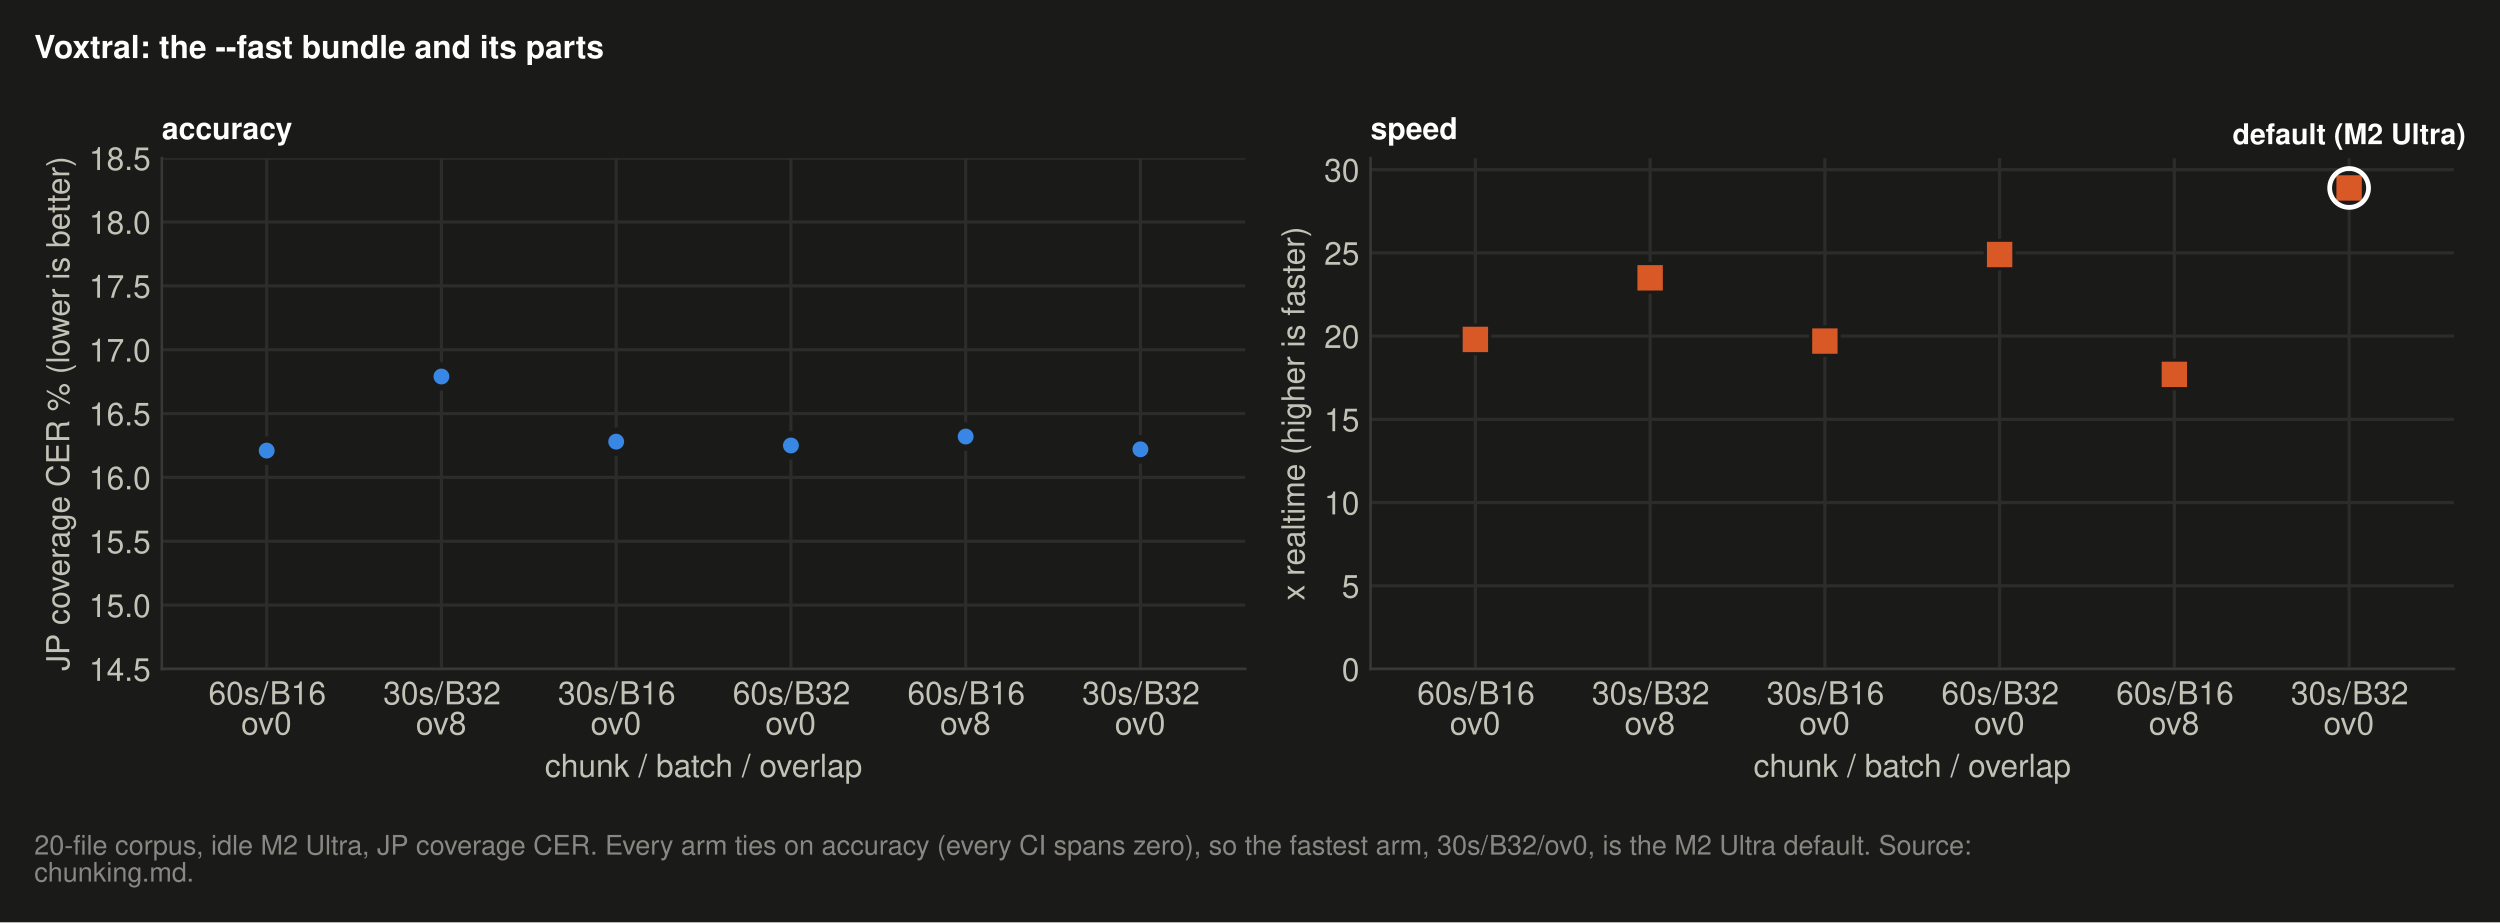
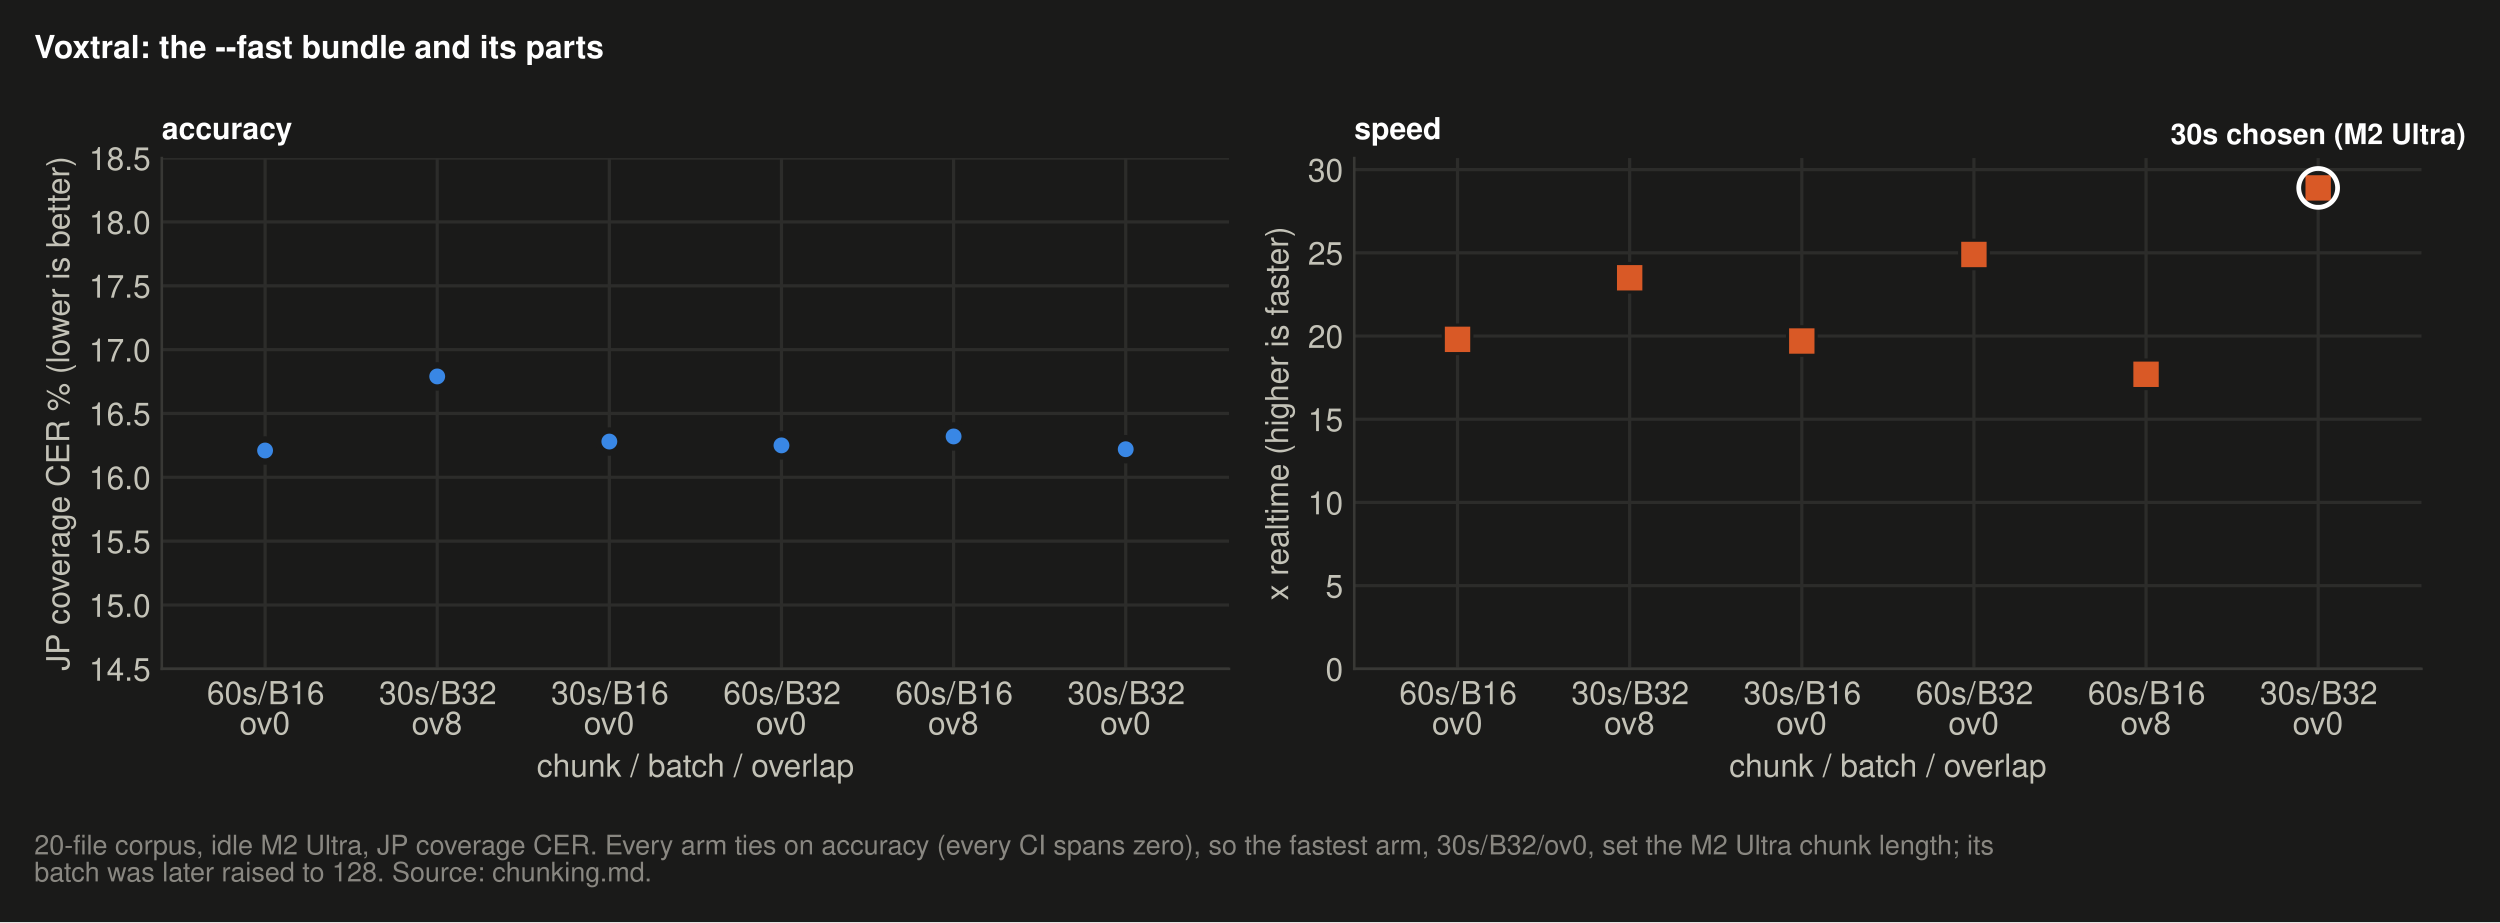
- <svg xmlns="http://www.w3.org/2000/svg" xmlns:xlink="http://www.w3.org/1999/xlink" width="787.79pt" height="290.618pt" viewBox="0 0 787.79 290.618" version="1.1">
+ <svg xmlns="http://www.w3.org/2000/svg" xmlns:xlink="http://www.w3.org/1999/xlink" width="787.959pt" height="290.618pt" viewBox="0 0 787.959 290.618" version="1.1">
  <defs>
    <style type="text/css">*{stroke-linejoin: round; stroke-linecap: butt}</style>
  </defs>
  <g id="figure_1">
    <g id="patch_1">
-       <path d="M 0 290.618  L 787.79 290.618  L 787.79 0  L 0 0  z " style="fill: #1a1a19" />
+       <path d="M 0 290.618  L 787.959 290.618  L 787.959 0  L 0 0  z " style="fill: #1a1a19" />
    </g>
    <g id="axes_1">
      <g id="patch_2">
-         <path d="M 51 210.806  L 392.4 210.806  L 392.4 49.83  L 51 49.83  z " style="fill: #1a1a19" />
+         <path d="M 51 210.806  L 387.36 210.806  L 387.36 49.83  L 51 49.83  z " style="fill: #1a1a19" />
      </g>
      <g id="matplotlib.axis_1">
        <g id="xtick_1">
          <g id="line2d_1">
-             <path d="M 84.039 210.806  L 84.039 49.83  " clip-path="url(#p42d3646cba)" style="fill: none; stroke: #2c2c2a; stroke-linecap: round" />
+             <path d="M 83.551 210.806  L 83.551 49.83  " clip-path="url(#peb85a527e9)" style="fill: none; stroke: #2c2c2a; stroke-linecap: round" />
          </g>
          <g id="line2d_2" />
          <g id="text_1">
-             <text style="font-size: 10px; font-family: 'Helvetica', 'Arial', 'DejaVu Sans'; fill: #c3c2b7" transform="translate(65.69262 221.9548)">60s/B16</text>
-             <text style="font-size: 10px; font-family: 'Helvetica', 'Arial', 'DejaVu Sans'; fill: #c3c2b7" transform="translate(75.97777 231.4519)">ov0</text>
+             <text style="font-size: 10px; font-family: 'Helvetica', 'Arial', 'DejaVu Sans'; fill: #c3c2b7" transform="translate(65.20487 221.9548)">60s/B16</text>
+             <text style="font-size: 10px; font-family: 'Helvetica', 'Arial', 'DejaVu Sans'; fill: #c3c2b7" transform="translate(75.49003 231.4519)">ov0</text>
          </g>
        </g>
        <g id="xtick_2">
          <g id="line2d_3">
-             <path d="M 139.103 210.806  L 139.103 49.83  " clip-path="url(#p42d3646cba)" style="fill: none; stroke: #2c2c2a; stroke-linecap: round" />
+             <path d="M 137.803 210.806  L 137.803 49.83  " clip-path="url(#peb85a527e9)" style="fill: none; stroke: #2c2c2a; stroke-linecap: round" />
          </g>
          <g id="line2d_4" />
          <g id="text_2">
-             <text style="font-size: 10px; font-family: 'Helvetica', 'Arial', 'DejaVu Sans'; fill: #c3c2b7" transform="translate(120.7571 221.9548)">30s/B32</text>
-             <text style="font-size: 10px; font-family: 'Helvetica', 'Arial', 'DejaVu Sans'; fill: #c3c2b7" transform="translate(131.0423 231.4519)">ov8</text>
+             <text style="font-size: 10px; font-family: 'Helvetica', 'Arial', 'DejaVu Sans'; fill: #c3c2b7" transform="translate(119.4565 221.9548)">30s/B32</text>
+             <text style="font-size: 10px; font-family: 'Helvetica', 'Arial', 'DejaVu Sans'; fill: #c3c2b7" transform="translate(129.7416 231.4519)">ov8</text>
          </g>
        </g>
        <g id="xtick_3">
          <g id="line2d_5">
-             <path d="M 194.168 210.806  L 194.168 49.83  " clip-path="url(#p42d3646cba)" style="fill: none; stroke: #2c2c2a; stroke-linecap: round" />
+             <path d="M 192.054 210.806  L 192.054 49.83  " clip-path="url(#peb85a527e9)" style="fill: none; stroke: #2c2c2a; stroke-linecap: round" />
          </g>
          <g id="line2d_6" />
          <g id="text_3">
-             <text style="font-size: 10px; font-family: 'Helvetica', 'Arial', 'DejaVu Sans'; fill: #c3c2b7" transform="translate(175.8216 221.9548)">30s/B16</text>
-             <text style="font-size: 10px; font-family: 'Helvetica', 'Arial', 'DejaVu Sans'; fill: #c3c2b7" transform="translate(186.1068 231.4519)">ov0</text>
+             <text style="font-size: 10px; font-family: 'Helvetica', 'Arial', 'DejaVu Sans'; fill: #c3c2b7" transform="translate(173.7081 221.9548)">30s/B16</text>
+             <text style="font-size: 10px; font-family: 'Helvetica', 'Arial', 'DejaVu Sans'; fill: #c3c2b7" transform="translate(183.9933 231.4519)">ov0</text>
          </g>
        </g>
        <g id="xtick_4">
          <g id="line2d_7">
-             <path d="M 249.232 210.806  L 249.232 49.83  " clip-path="url(#p42d3646cba)" style="fill: none; stroke: #2c2c2a; stroke-linecap: round" />
+             <path d="M 246.306 210.806  L 246.306 49.83  " clip-path="url(#peb85a527e9)" style="fill: none; stroke: #2c2c2a; stroke-linecap: round" />
          </g>
          <g id="line2d_8" />
          <g id="text_4">
-             <text style="font-size: 10px; font-family: 'Helvetica', 'Arial', 'DejaVu Sans'; fill: #c3c2b7" transform="translate(230.8862 221.9548)">60s/B32</text>
-             <text style="font-size: 10px; font-family: 'Helvetica', 'Arial', 'DejaVu Sans'; fill: #c3c2b7" transform="translate(241.1713 231.4519)">ov0</text>
+             <text style="font-size: 10px; font-family: 'Helvetica', 'Arial', 'DejaVu Sans'; fill: #c3c2b7" transform="translate(227.9597 221.9548)">60s/B32</text>
+             <text style="font-size: 10px; font-family: 'Helvetica', 'Arial', 'DejaVu Sans'; fill: #c3c2b7" transform="translate(238.2449 231.4519)">ov0</text>
          </g>
        </g>
        <g id="xtick_5">
          <g id="line2d_9">
-             <path d="M 304.297 210.806  L 304.297 49.83  " clip-path="url(#p42d3646cba)" style="fill: none; stroke: #2c2c2a; stroke-linecap: round" />
+             <path d="M 300.557 210.806  L 300.557 49.83  " clip-path="url(#peb85a527e9)" style="fill: none; stroke: #2c2c2a; stroke-linecap: round" />
          </g>
          <g id="line2d_10" />
          <g id="text_5">
-             <text style="font-size: 10px; font-family: 'Helvetica', 'Arial', 'DejaVu Sans'; fill: #c3c2b7" transform="translate(285.9507 221.9548)">60s/B16</text>
-             <text style="font-size: 10px; font-family: 'Helvetica', 'Arial', 'DejaVu Sans'; fill: #c3c2b7" transform="translate(296.2358 231.4519)">ov8</text>
+             <text style="font-size: 10px; font-family: 'Helvetica', 'Arial', 'DejaVu Sans'; fill: #c3c2b7" transform="translate(282.2113 221.9548)">60s/B16</text>
+             <text style="font-size: 10px; font-family: 'Helvetica', 'Arial', 'DejaVu Sans'; fill: #c3c2b7" transform="translate(292.4965 231.4519)">ov8</text>
          </g>
        </g>
        <g id="xtick_6">
          <g id="line2d_11">
-             <path d="M 359.361 210.806  L 359.361 49.83  " clip-path="url(#p42d3646cba)" style="fill: none; stroke: #2c2c2a; stroke-linecap: round" />
+             <path d="M 354.809 210.806  L 354.809 49.83  " clip-path="url(#peb85a527e9)" style="fill: none; stroke: #2c2c2a; stroke-linecap: round" />
          </g>
          <g id="line2d_12" />
          <g id="text_6">
-             <text style="font-size: 10px; font-family: 'Helvetica', 'Arial', 'DejaVu Sans'; fill: #c3c2b7" transform="translate(341.0152 221.9548)">30s/B32</text>
-             <text style="font-size: 10px; font-family: 'Helvetica', 'Arial', 'DejaVu Sans'; fill: #c3c2b7" transform="translate(351.3004 231.4519)">ov0</text>
+             <text style="font-size: 10px; font-family: 'Helvetica', 'Arial', 'DejaVu Sans'; fill: #c3c2b7" transform="translate(336.4629 221.9548)">30s/B32</text>
+             <text style="font-size: 10px; font-family: 'Helvetica', 'Arial', 'DejaVu Sans'; fill: #c3c2b7" transform="translate(346.7481 231.4519)">ov0</text>
          </g>
        </g>
        <g id="text_7">
-           <text style="font-size: 10px; font-family: 'Helvetica', 'Arial', 'DejaVu Sans'; text-anchor: middle; fill: #c3c2b7" x="221.7" y="244.8" transform="rotate(-0 221.7 244.8)">chunk / batch / overlap</text>
+           <text style="font-size: 10px; font-family: 'Helvetica', 'Arial', 'DejaVu Sans'; text-anchor: middle; fill: #c3c2b7" x="219.18" y="244.8" transform="rotate(-0 219.18 244.8)">chunk / batch / overlap</text>
        </g>
      </g>
      <g id="matplotlib.axis_2">
        <g id="ytick_1">
          <g id="line2d_13">
-             <path d="M 51 210.806  L 392.4 210.806  " clip-path="url(#p42d3646cba)" style="fill: none; stroke: #2c2c2a; stroke-linecap: round" />
+             <path d="M 51 210.806  L 387.36 210.806  " clip-path="url(#peb85a527e9)" style="fill: none; stroke: #2c2c2a; stroke-linecap: round" />
          </g>
          <g id="line2d_14" />
          <g id="text_8">
            <text style="font-size: 10px; font-family: 'Helvetica', 'Arial', 'DejaVu Sans'; text-anchor: end; fill: #c3c2b7" x="47.5" y="214.556" transform="rotate(-0 47.5 214.5559)">14.5</text>
          </g>
        </g>
        <g id="ytick_2">
          <g id="line2d_15">
-             <path d="M 51 190.684  L 392.4 190.684  " clip-path="url(#p42d3646cba)" style="fill: none; stroke: #2c2c2a; stroke-linecap: round" />
+             <path d="M 51 190.684  L 387.36 190.684  " clip-path="url(#peb85a527e9)" style="fill: none; stroke: #2c2c2a; stroke-linecap: round" />
          </g>
          <g id="line2d_16" />
          <g id="text_9">
            <text style="font-size: 10px; font-family: 'Helvetica', 'Arial', 'DejaVu Sans'; text-anchor: end; fill: #c3c2b7" x="47.5" y="194.434" transform="rotate(-0 47.5 194.4339)">15.0</text>
          </g>
        </g>
        <g id="ytick_3">
          <g id="line2d_17">
-             <path d="M 51 170.562  L 392.4 170.562  " clip-path="url(#p42d3646cba)" style="fill: none; stroke: #2c2c2a; stroke-linecap: round" />
+             <path d="M 51 170.562  L 387.36 170.562  " clip-path="url(#peb85a527e9)" style="fill: none; stroke: #2c2c2a; stroke-linecap: round" />
          </g>
          <g id="line2d_18" />
          <g id="text_10">
            <text style="font-size: 10px; font-family: 'Helvetica', 'Arial', 'DejaVu Sans'; text-anchor: end; fill: #c3c2b7" x="47.5" y="174.312" transform="rotate(-0 47.5 174.3119)">15.5</text>
          </g>
        </g>
        <g id="ytick_4">
          <g id="line2d_19">
-             <path d="M 51 150.44  L 392.4 150.44  " clip-path="url(#p42d3646cba)" style="fill: none; stroke: #2c2c2a; stroke-linecap: round" />
+             <path d="M 51 150.44  L 387.36 150.44  " clip-path="url(#peb85a527e9)" style="fill: none; stroke: #2c2c2a; stroke-linecap: round" />
          </g>
          <g id="line2d_20" />
          <g id="text_11">
            <text style="font-size: 10px; font-family: 'Helvetica', 'Arial', 'DejaVu Sans'; text-anchor: end; fill: #c3c2b7" x="47.5" y="154.19" transform="rotate(-0 47.5 154.1899)">16.0</text>
          </g>
        </g>
        <g id="ytick_5">
          <g id="line2d_21">
-             <path d="M 51 130.318  L 392.4 130.318  " clip-path="url(#p42d3646cba)" style="fill: none; stroke: #2c2c2a; stroke-linecap: round" />
+             <path d="M 51 130.318  L 387.36 130.318  " clip-path="url(#peb85a527e9)" style="fill: none; stroke: #2c2c2a; stroke-linecap: round" />
          </g>
          <g id="line2d_22" />
          <g id="text_12">
            <text style="font-size: 10px; font-family: 'Helvetica', 'Arial', 'DejaVu Sans'; text-anchor: end; fill: #c3c2b7" x="47.5" y="134.068" transform="rotate(-0 47.5 134.0679)">16.5</text>
          </g>
        </g>
        <g id="ytick_6">
          <g id="line2d_23">
-             <path d="M 51 110.196  L 392.4 110.196  " clip-path="url(#p42d3646cba)" style="fill: none; stroke: #2c2c2a; stroke-linecap: round" />
+             <path d="M 51 110.196  L 387.36 110.196  " clip-path="url(#peb85a527e9)" style="fill: none; stroke: #2c2c2a; stroke-linecap: round" />
          </g>
          <g id="line2d_24" />
          <g id="text_13">
            <text style="font-size: 10px; font-family: 'Helvetica', 'Arial', 'DejaVu Sans'; text-anchor: end; fill: #c3c2b7" x="47.5" y="113.946" transform="rotate(-0 47.5 113.9459)">17.0</text>
          </g>
        </g>
        <g id="ytick_7">
          <g id="line2d_25">
-             <path d="M 51 90.074  L 392.4 90.074  " clip-path="url(#p42d3646cba)" style="fill: none; stroke: #2c2c2a; stroke-linecap: round" />
+             <path d="M 51 90.074  L 387.36 90.074  " clip-path="url(#peb85a527e9)" style="fill: none; stroke: #2c2c2a; stroke-linecap: round" />
          </g>
          <g id="line2d_26" />
          <g id="text_14">
            <text style="font-size: 10px; font-family: 'Helvetica', 'Arial', 'DejaVu Sans'; text-anchor: end; fill: #c3c2b7" x="47.5" y="93.824" transform="rotate(-0 47.5 93.82397)">17.5</text>
          </g>
        </g>
        <g id="ytick_8">
          <g id="line2d_27">
-             <path d="M 51 69.952  L 392.4 69.952  " clip-path="url(#p42d3646cba)" style="fill: none; stroke: #2c2c2a; stroke-linecap: round" />
+             <path d="M 51 69.952  L 387.36 69.952  " clip-path="url(#peb85a527e9)" style="fill: none; stroke: #2c2c2a; stroke-linecap: round" />
          </g>
          <g id="line2d_28" />
          <g id="text_15">
            <text style="font-size: 10px; font-family: 'Helvetica', 'Arial', 'DejaVu Sans'; text-anchor: end; fill: #c3c2b7" x="47.5" y="73.702" transform="rotate(-0 47.5 73.70198)">18.0</text>
          </g>
        </g>
        <g id="ytick_9">
          <g id="line2d_29">
-             <path d="M 51 49.83  L 392.4 49.83  " clip-path="url(#p42d3646cba)" style="fill: none; stroke: #2c2c2a; stroke-linecap: round" />
+             <path d="M 51 49.83  L 387.36 49.83  " clip-path="url(#peb85a527e9)" style="fill: none; stroke: #2c2c2a; stroke-linecap: round" />
          </g>
          <g id="line2d_30" />
          <g id="text_16">
            <text style="font-size: 10px; font-family: 'Helvetica', 'Arial', 'DejaVu Sans'; text-anchor: end; fill: #c3c2b7" x="47.5" y="53.58" transform="rotate(-0 47.5 53.58)">18.5</text>
          </g>
        </g>
        <g id="text_17">
          <text style="font-size: 10px; font-family: 'Helvetica', 'Arial', 'DejaVu Sans'; text-anchor: middle; fill: #c3c2b7" x="21.827" y="130.318" transform="rotate(-90 21.82656 130.3179)">JP coverage CER % (lower is better)</text>
        </g>
      </g>
      <g id="patch_3">
        <path d="M 51 210.806  L 51 49.83  " style="fill: none; stroke: #383835; stroke-width: 0.8; stroke-linejoin: miter; stroke-linecap: square" />
      </g>
      <g id="patch_4">
-         <path d="M 51 210.806  L 392.4 210.806  " style="fill: none; stroke: #383835; stroke-width: 0.8; stroke-linejoin: miter; stroke-linecap: square" />
+         <path d="M 51 210.806  L 387.36 210.806  " style="fill: none; stroke: #383835; stroke-width: 0.8; stroke-linejoin: miter; stroke-linecap: square" />
      </g>
      <g id="line2d_31">
        <defs>
          <path id="m3d7b4c0e3e" d="M 0 3.5  C 0.928 3.5 1.819 3.131 2.475 2.475  C 3.131 1.819 3.5 0.928 3.5 0  C 3.5 -0.928 3.131 -1.819 2.475 -2.475  C 1.819 -3.131 0.928 -3.5 0 -3.5  C -0.928 -3.5 -1.819 -3.131 -2.475 -2.475  C -3.131 -1.819 -3.5 -0.928 -3.5 0  C -3.5 0.928 -3.131 1.819 -2.475 2.475  C -1.819 3.131 -0.928 3.5 0 3.5  z " style="stroke: #1a1a19; stroke-width: 2" />
        </defs>
-         <g clip-path="url(#p42d3646cba)">
-           <use xlink:href="#m3d7b4c0e3e" x="84.039" y="141.989" style="fill: #3987e5; stroke: #1a1a19; stroke-width: 2" />
-           <use xlink:href="#m3d7b4c0e3e" x="139.103" y="118.647" style="fill: #3987e5; stroke: #1a1a19; stroke-width: 2" />
-           <use xlink:href="#m3d7b4c0e3e" x="194.168" y="139.172" style="fill: #3987e5; stroke: #1a1a19; stroke-width: 2" />
-           <use xlink:href="#m3d7b4c0e3e" x="249.232" y="140.379" style="fill: #3987e5; stroke: #1a1a19; stroke-width: 2" />
-           <use xlink:href="#m3d7b4c0e3e" x="304.297" y="137.562" style="fill: #3987e5; stroke: #1a1a19; stroke-width: 2" />
-           <use xlink:href="#m3d7b4c0e3e" x="359.361" y="141.586" style="fill: #3987e5; stroke: #1a1a19; stroke-width: 2" />
+         <g clip-path="url(#peb85a527e9)">
+           <use xlink:href="#m3d7b4c0e3e" x="83.551" y="141.989" style="fill: #3987e5; stroke: #1a1a19; stroke-width: 2" />
+           <use xlink:href="#m3d7b4c0e3e" x="137.803" y="118.647" style="fill: #3987e5; stroke: #1a1a19; stroke-width: 2" />
+           <use xlink:href="#m3d7b4c0e3e" x="192.054" y="139.172" style="fill: #3987e5; stroke: #1a1a19; stroke-width: 2" />
+           <use xlink:href="#m3d7b4c0e3e" x="246.306" y="140.379" style="fill: #3987e5; stroke: #1a1a19; stroke-width: 2" />
+           <use xlink:href="#m3d7b4c0e3e" x="300.557" y="137.562" style="fill: #3987e5; stroke: #1a1a19; stroke-width: 2" />
+           <use xlink:href="#m3d7b4c0e3e" x="354.809" y="141.586" style="fill: #3987e5; stroke: #1a1a19; stroke-width: 2" />
        </g>
      </g>
      <g id="text_18">
        <text style="font-weight: 700; font-size: 9.5px; font-family: 'Helvetica', 'Arial', 'DejaVu Sans'; text-anchor: start; fill: #ffffff" x="51" y="43.83" transform="rotate(-0 51 43.83)">accuracy</text>
      </g>
    </g>
    <g id="axes_2">
      <g id="patch_5">
-         <path d="M 431.88 210.806  L 773.28 210.806  L 773.28 49.83  L 431.88 49.83  z " style="fill: #1a1a19" />
+         <path d="M 426.84 210.806  L 763.2 210.806  L 763.2 49.83  L 426.84 49.83  z " style="fill: #1a1a19" />
      </g>
      <g id="matplotlib.axis_3">
        <g id="xtick_7">
          <g id="line2d_32">
-             <path d="M 464.919 210.806  L 464.919 49.83  " clip-path="url(#p48295ba824)" style="fill: none; stroke: #2c2c2a; stroke-linecap: round" />
+             <path d="M 459.391 210.806  L 459.391 49.83  " clip-path="url(#p4d3df28ea4)" style="fill: none; stroke: #2c2c2a; stroke-linecap: round" />
          </g>
          <g id="line2d_33" />
          <g id="text_19">
-             <text style="font-size: 10px; font-family: 'Helvetica', 'Arial', 'DejaVu Sans'; fill: #c3c2b7" transform="translate(446.5726 221.9548)">60s/B16</text>
-             <text style="font-size: 10px; font-family: 'Helvetica', 'Arial', 'DejaVu Sans'; fill: #c3c2b7" transform="translate(456.8578 231.4519)">ov0</text>
+             <text style="font-size: 10px; font-family: 'Helvetica', 'Arial', 'DejaVu Sans'; fill: #c3c2b7" transform="translate(441.0449 221.9548)">60s/B16</text>
+             <text style="font-size: 10px; font-family: 'Helvetica', 'Arial', 'DejaVu Sans'; fill: #c3c2b7" transform="translate(451.33 231.4519)">ov0</text>
          </g>
        </g>
        <g id="xtick_8">
          <g id="line2d_34">
-             <path d="M 519.983 210.806  L 519.983 49.83  " clip-path="url(#p48295ba824)" style="fill: none; stroke: #2c2c2a; stroke-linecap: round" />
+             <path d="M 513.643 210.806  L 513.643 49.83  " clip-path="url(#p4d3df28ea4)" style="fill: none; stroke: #2c2c2a; stroke-linecap: round" />
          </g>
          <g id="line2d_35" />
          <g id="text_20">
-             <text style="font-size: 10px; font-family: 'Helvetica', 'Arial', 'DejaVu Sans'; fill: #c3c2b7" transform="translate(501.6371 221.9548)">30s/B32</text>
-             <text style="font-size: 10px; font-family: 'Helvetica', 'Arial', 'DejaVu Sans'; fill: #c3c2b7" transform="translate(511.9223 231.4519)">ov8</text>
+             <text style="font-size: 10px; font-family: 'Helvetica', 'Arial', 'DejaVu Sans'; fill: #c3c2b7" transform="translate(495.2965 221.9548)">30s/B32</text>
+             <text style="font-size: 10px; font-family: 'Helvetica', 'Arial', 'DejaVu Sans'; fill: #c3c2b7" transform="translate(505.5816 231.4519)">ov8</text>
          </g>
        </g>
        <g id="xtick_9">
          <g id="line2d_36">
-             <path d="M 575.048 210.806  L 575.048 49.83  " clip-path="url(#p48295ba824)" style="fill: none; stroke: #2c2c2a; stroke-linecap: round" />
+             <path d="M 567.894 210.806  L 567.894 49.83  " clip-path="url(#p4d3df28ea4)" style="fill: none; stroke: #2c2c2a; stroke-linecap: round" />
          </g>
          <g id="line2d_37" />
          <g id="text_21">
-             <text style="font-size: 10px; font-family: 'Helvetica', 'Arial', 'DejaVu Sans'; fill: #c3c2b7" transform="translate(556.7016 221.9548)">30s/B16</text>
-             <text style="font-size: 10px; font-family: 'Helvetica', 'Arial', 'DejaVu Sans'; fill: #c3c2b7" transform="translate(566.9868 231.4519)">ov0</text>
+             <text style="font-size: 10px; font-family: 'Helvetica', 'Arial', 'DejaVu Sans'; fill: #c3c2b7" transform="translate(549.5481 221.9548)">30s/B16</text>
+             <text style="font-size: 10px; font-family: 'Helvetica', 'Arial', 'DejaVu Sans'; fill: #c3c2b7" transform="translate(559.8333 231.4519)">ov0</text>
          </g>
        </g>
        <g id="xtick_10">
          <g id="line2d_38">
-             <path d="M 630.112 210.806  L 630.112 49.83  " clip-path="url(#p48295ba824)" style="fill: none; stroke: #2c2c2a; stroke-linecap: round" />
+             <path d="M 622.146 210.806  L 622.146 49.83  " clip-path="url(#p4d3df28ea4)" style="fill: none; stroke: #2c2c2a; stroke-linecap: round" />
          </g>
          <g id="line2d_39" />
          <g id="text_22">
-             <text style="font-size: 10px; font-family: 'Helvetica', 'Arial', 'DejaVu Sans'; fill: #c3c2b7" transform="translate(611.7662 221.9548)">60s/B32</text>
-             <text style="font-size: 10px; font-family: 'Helvetica', 'Arial', 'DejaVu Sans'; fill: #c3c2b7" transform="translate(622.0513 231.4519)">ov0</text>
+             <text style="font-size: 10px; font-family: 'Helvetica', 'Arial', 'DejaVu Sans'; fill: #c3c2b7" transform="translate(603.7997 221.9548)">60s/B32</text>
+             <text style="font-size: 10px; font-family: 'Helvetica', 'Arial', 'DejaVu Sans'; fill: #c3c2b7" transform="translate(614.0849 231.4519)">ov0</text>
          </g>
        </g>
        <g id="xtick_11">
          <g id="line2d_40">
-             <path d="M 685.177 210.806  L 685.177 49.83  " clip-path="url(#p48295ba824)" style="fill: none; stroke: #2c2c2a; stroke-linecap: round" />
+             <path d="M 676.397 210.806  L 676.397 49.83  " clip-path="url(#p4d3df28ea4)" style="fill: none; stroke: #2c2c2a; stroke-linecap: round" />
          </g>
          <g id="line2d_41" />
          <g id="text_23">
-             <text style="font-size: 10px; font-family: 'Helvetica', 'Arial', 'DejaVu Sans'; fill: #c3c2b7" transform="translate(666.8307 221.9548)">60s/B16</text>
-             <text style="font-size: 10px; font-family: 'Helvetica', 'Arial', 'DejaVu Sans'; fill: #c3c2b7" transform="translate(677.1158 231.4519)">ov8</text>
+             <text style="font-size: 10px; font-family: 'Helvetica', 'Arial', 'DejaVu Sans'; fill: #c3c2b7" transform="translate(658.0513 221.9548)">60s/B16</text>
+             <text style="font-size: 10px; font-family: 'Helvetica', 'Arial', 'DejaVu Sans'; fill: #c3c2b7" transform="translate(668.3365 231.4519)">ov8</text>
          </g>
        </g>
        <g id="xtick_12">
          <g id="line2d_42">
-             <path d="M 740.241 210.806  L 740.241 49.83  " clip-path="url(#p48295ba824)" style="fill: none; stroke: #2c2c2a; stroke-linecap: round" />
+             <path d="M 730.649 210.806  L 730.649 49.83  " clip-path="url(#p4d3df28ea4)" style="fill: none; stroke: #2c2c2a; stroke-linecap: round" />
          </g>
          <g id="line2d_43" />
          <g id="text_24">
-             <text style="font-size: 10px; font-family: 'Helvetica', 'Arial', 'DejaVu Sans'; fill: #c3c2b7" transform="translate(721.8952 221.9548)">30s/B32</text>
-             <text style="font-size: 10px; font-family: 'Helvetica', 'Arial', 'DejaVu Sans'; fill: #c3c2b7" transform="translate(732.1804 231.4519)">ov0</text>
+             <text style="font-size: 10px; font-family: 'Helvetica', 'Arial', 'DejaVu Sans'; fill: #c3c2b7" transform="translate(712.3029 221.9548)">30s/B32</text>
+             <text style="font-size: 10px; font-family: 'Helvetica', 'Arial', 'DejaVu Sans'; fill: #c3c2b7" transform="translate(722.5881 231.4519)">ov0</text>
          </g>
        </g>
        <g id="text_25">
-           <text style="font-size: 10px; font-family: 'Helvetica', 'Arial', 'DejaVu Sans'; text-anchor: middle; fill: #c3c2b7" x="602.58" y="244.8" transform="rotate(-0 602.58 244.8)">chunk / batch / overlap</text>
+           <text style="font-size: 10px; font-family: 'Helvetica', 'Arial', 'DejaVu Sans'; text-anchor: middle; fill: #c3c2b7" x="595.02" y="244.8" transform="rotate(-0 595.02 244.8)">chunk / batch / overlap</text>
        </g>
      </g>
      <g id="matplotlib.axis_4">
        <g id="ytick_10">
          <g id="line2d_44">
-             <path d="M 431.88 210.806  L 773.28 210.806  " clip-path="url(#p48295ba824)" style="fill: none; stroke: #2c2c2a; stroke-linecap: round" />
+             <path d="M 426.84 210.806  L 763.2 210.806  " clip-path="url(#p4d3df28ea4)" style="fill: none; stroke: #2c2c2a; stroke-linecap: round" />
          </g>
          <g id="line2d_45" />
          <g id="text_26">
-             <text style="font-size: 10px; font-family: 'Helvetica', 'Arial', 'DejaVu Sans'; text-anchor: end; fill: #c3c2b7" x="428.38" y="214.556" transform="rotate(-0 428.38 214.5559)">0</text>
+             <text style="font-size: 10px; font-family: 'Helvetica', 'Arial', 'DejaVu Sans'; text-anchor: end; fill: #c3c2b7" x="423.34" y="214.556" transform="rotate(-0 423.34 214.5559)">0</text>
          </g>
        </g>
        <g id="ytick_11">
          <g id="line2d_46">
-             <path d="M 431.88 184.581  L 773.28 184.581  " clip-path="url(#p48295ba824)" style="fill: none; stroke: #2c2c2a; stroke-linecap: round" />
+             <path d="M 426.84 184.581  L 763.2 184.581  " clip-path="url(#p4d3df28ea4)" style="fill: none; stroke: #2c2c2a; stroke-linecap: round" />
          </g>
          <g id="line2d_47" />
          <g id="text_27">
-             <text style="font-size: 10px; font-family: 'Helvetica', 'Arial', 'DejaVu Sans'; text-anchor: end; fill: #c3c2b7" x="428.38" y="188.331" transform="rotate(-0 428.38 188.3315)">5</text>
+             <text style="font-size: 10px; font-family: 'Helvetica', 'Arial', 'DejaVu Sans'; text-anchor: end; fill: #c3c2b7" x="423.34" y="188.331" transform="rotate(-0 423.34 188.3315)">5</text>
          </g>
        </g>
        <g id="ytick_12">
          <g id="line2d_48">
-             <path d="M 431.88 158.357  L 773.28 158.357  " clip-path="url(#p48295ba824)" style="fill: none; stroke: #2c2c2a; stroke-linecap: round" />
+             <path d="M 426.84 158.357  L 763.2 158.357  " clip-path="url(#p4d3df28ea4)" style="fill: none; stroke: #2c2c2a; stroke-linecap: round" />
          </g>
          <g id="line2d_49" />
          <g id="text_28">
-             <text style="font-size: 10px; font-family: 'Helvetica', 'Arial', 'DejaVu Sans'; text-anchor: end; fill: #c3c2b7" x="428.38" y="162.107" transform="rotate(-0 428.38 162.1071)">10</text>
+             <text style="font-size: 10px; font-family: 'Helvetica', 'Arial', 'DejaVu Sans'; text-anchor: end; fill: #c3c2b7" x="423.34" y="162.107" transform="rotate(-0 423.34 162.1071)">10</text>
          </g>
        </g>
        <g id="ytick_13">
          <g id="line2d_50">
-             <path d="M 431.88 132.133  L 773.28 132.133  " clip-path="url(#p48295ba824)" style="fill: none; stroke: #2c2c2a; stroke-linecap: round" />
+             <path d="M 426.84 132.133  L 763.2 132.133  " clip-path="url(#p4d3df28ea4)" style="fill: none; stroke: #2c2c2a; stroke-linecap: round" />
          </g>
          <g id="line2d_51" />
          <g id="text_29">
-             <text style="font-size: 10px; font-family: 'Helvetica', 'Arial', 'DejaVu Sans'; text-anchor: end; fill: #c3c2b7" x="428.38" y="135.883" transform="rotate(-0 428.38 135.8827)">15</text>
+             <text style="font-size: 10px; font-family: 'Helvetica', 'Arial', 'DejaVu Sans'; text-anchor: end; fill: #c3c2b7" x="423.34" y="135.883" transform="rotate(-0 423.34 135.8827)">15</text>
          </g>
        </g>
        <g id="ytick_14">
          <g id="line2d_52">
-             <path d="M 431.88 105.908  L 773.28 105.908  " clip-path="url(#p48295ba824)" style="fill: none; stroke: #2c2c2a; stroke-linecap: round" />
+             <path d="M 426.84 105.908  L 763.2 105.908  " clip-path="url(#p4d3df28ea4)" style="fill: none; stroke: #2c2c2a; stroke-linecap: round" />
          </g>
          <g id="line2d_53" />
          <g id="text_30">
-             <text style="font-size: 10px; font-family: 'Helvetica', 'Arial', 'DejaVu Sans'; text-anchor: end; fill: #c3c2b7" x="428.38" y="109.658" transform="rotate(-0 428.38 109.6583)">20</text>
+             <text style="font-size: 10px; font-family: 'Helvetica', 'Arial', 'DejaVu Sans'; text-anchor: end; fill: #c3c2b7" x="423.34" y="109.658" transform="rotate(-0 423.34 109.6583)">20</text>
          </g>
        </g>
        <g id="ytick_15">
          <g id="line2d_54">
-             <path d="M 431.88 79.684  L 773.28 79.684  " clip-path="url(#p48295ba824)" style="fill: none; stroke: #2c2c2a; stroke-linecap: round" />
+             <path d="M 426.84 79.684  L 763.2 79.684  " clip-path="url(#p4d3df28ea4)" style="fill: none; stroke: #2c2c2a; stroke-linecap: round" />
          </g>
          <g id="line2d_55" />
          <g id="text_31">
-             <text style="font-size: 10px; font-family: 'Helvetica', 'Arial', 'DejaVu Sans'; text-anchor: end; fill: #c3c2b7" x="428.38" y="83.434" transform="rotate(-0 428.38 83.43386)">25</text>
+             <text style="font-size: 10px; font-family: 'Helvetica', 'Arial', 'DejaVu Sans'; text-anchor: end; fill: #c3c2b7" x="423.34" y="83.434" transform="rotate(-0 423.34 83.43386)">25</text>
          </g>
        </g>
        <g id="ytick_16">
          <g id="line2d_56">
-             <path d="M 431.88 53.459  L 773.28 53.459  " clip-path="url(#p48295ba824)" style="fill: none; stroke: #2c2c2a; stroke-linecap: round" />
+             <path d="M 426.84 53.459  L 763.2 53.459  " clip-path="url(#p4d3df28ea4)" style="fill: none; stroke: #2c2c2a; stroke-linecap: round" />
          </g>
          <g id="line2d_57" />
          <g id="text_32">
-             <text style="font-size: 10px; font-family: 'Helvetica', 'Arial', 'DejaVu Sans'; text-anchor: end; fill: #c3c2b7" x="428.38" y="57.209" transform="rotate(-0 428.38 57.20946)">30</text>
+             <text style="font-size: 10px; font-family: 'Helvetica', 'Arial', 'DejaVu Sans'; text-anchor: end; fill: #c3c2b7" x="423.34" y="57.209" transform="rotate(-0 423.34 57.20946)">30</text>
          </g>
        </g>
        <g id="text_33">
-           <text style="font-size: 10px; font-family: 'Helvetica', 'Arial', 'DejaVu Sans'; text-anchor: middle; fill: #c3c2b7" x="411.046" y="130.318" transform="rotate(-90 411.0456 130.3179)">x realtime (higher is faster)</text>
+           <text style="font-size: 10px; font-family: 'Helvetica', 'Arial', 'DejaVu Sans'; text-anchor: middle; fill: #c3c2b7" x="406.006" y="130.318" transform="rotate(-90 406.0056 130.3179)">x realtime (higher is faster)</text>
        </g>
      </g>
      <g id="patch_6">
-         <path d="M 431.88 210.806  L 431.88 49.83  " style="fill: none; stroke: #383835; stroke-width: 0.8; stroke-linejoin: miter; stroke-linecap: square" />
+         <path d="M 426.84 210.806  L 426.84 49.83  " style="fill: none; stroke: #383835; stroke-width: 0.8; stroke-linejoin: miter; stroke-linecap: square" />
      </g>
      <g id="patch_7">
-         <path d="M 431.88 210.806  L 773.28 210.806  " style="fill: none; stroke: #383835; stroke-width: 0.8; stroke-linejoin: miter; stroke-linecap: square" />
+         <path d="M 426.84 210.806  L 763.2 210.806  " style="fill: none; stroke: #383835; stroke-width: 0.8; stroke-linejoin: miter; stroke-linecap: square" />
      </g>
      <g id="line2d_58">
        <defs>
          <path id="m81e0faa51b" d="M -4.5 4.5  L 4.5 4.5  L 4.5 -4.5  L -4.5 -4.5  z " style="stroke: #1a1a19; stroke-linejoin: miter" />
        </defs>
-         <g clip-path="url(#p48295ba824)">
-           <use xlink:href="#m81e0faa51b" x="464.919" y="106.957" style="fill: #d95926; stroke: #1a1a19; stroke-linejoin: miter" />
-           <use xlink:href="#m81e0faa51b" x="519.983" y="87.551" style="fill: #d95926; stroke: #1a1a19; stroke-linejoin: miter" />
-           <use xlink:href="#m81e0faa51b" x="575.048" y="107.482" style="fill: #d95926; stroke: #1a1a19; stroke-linejoin: miter" />
-           <use xlink:href="#m81e0faa51b" x="630.112" y="80.208" style="fill: #d95926; stroke: #1a1a19; stroke-linejoin: miter" />
-           <use xlink:href="#m81e0faa51b" x="685.177" y="117.971" style="fill: #d95926; stroke: #1a1a19; stroke-linejoin: miter" />
-           <use xlink:href="#m81e0faa51b" x="740.241" y="59.229" style="fill: #d95926; stroke: #1a1a19; stroke-linejoin: miter" />
+         <g clip-path="url(#p4d3df28ea4)">
+           <use xlink:href="#m81e0faa51b" x="459.391" y="106.957" style="fill: #d95926; stroke: #1a1a19; stroke-linejoin: miter" />
+           <use xlink:href="#m81e0faa51b" x="513.643" y="87.551" style="fill: #d95926; stroke: #1a1a19; stroke-linejoin: miter" />
+           <use xlink:href="#m81e0faa51b" x="567.894" y="107.482" style="fill: #d95926; stroke: #1a1a19; stroke-linejoin: miter" />
+           <use xlink:href="#m81e0faa51b" x="622.146" y="80.208" style="fill: #d95926; stroke: #1a1a19; stroke-linejoin: miter" />
+           <use xlink:href="#m81e0faa51b" x="676.397" y="117.971" style="fill: #d95926; stroke: #1a1a19; stroke-linejoin: miter" />
+           <use xlink:href="#m81e0faa51b" x="730.649" y="59.229" style="fill: #d95926; stroke: #1a1a19; stroke-linejoin: miter" />
        </g>
      </g>
      <g id="text_34">
-         <text style="font-weight: 700; font-size: 9px; font-family: 'Helvetica', 'Arial', 'DejaVu Sans'; text-anchor: middle; fill: #ffffff" x="740.241" y="45.413" transform="rotate(-0 740.2413 45.41336)">default (M2 Ultra)</text>
+         <text style="font-weight: 700; font-size: 9px; font-family: 'Helvetica', 'Arial', 'DejaVu Sans'; text-anchor: middle; fill: #ffffff" x="730.649" y="45.413" transform="rotate(-0 730.649 45.41336)">30s chosen (M2 Ultra)</text>
      </g>
      <g id="text_35">
-         <text style="font-weight: 700; font-size: 9.5px; font-family: 'Helvetica', 'Arial', 'DejaVu Sans'; text-anchor: start; fill: #ffffff" x="431.88" y="43.83" transform="rotate(-0 431.88 43.83)">speed</text>
+         <text style="font-weight: 700; font-size: 9.5px; font-family: 'Helvetica', 'Arial', 'DejaVu Sans'; text-anchor: start; fill: #ffffff" x="426.84" y="43.83" transform="rotate(-0 426.84 43.83)">speed</text>
      </g>
      <g id="PathCollection_1">
-         <path d="M 740.241 65.353  C 741.865 65.353 743.423 64.707 744.571 63.559  C 745.72 62.411 746.365 60.853 746.365 59.229  C 746.365 57.605 745.72 56.047 744.571 54.899  C 743.423 53.75 741.865 53.105 740.241 53.105  C 738.617 53.105 737.06 53.75 735.911 54.899  C 734.763 56.047 734.118 57.605 734.118 59.229  C 734.118 60.853 734.763 62.411 735.911 63.559  C 737.06 64.707 738.617 65.353 740.241 65.353  L 740.241 65.353  z " clip-path="url(#p48295ba824)" style="fill: none; stroke: #ffffff; stroke-width: 1.5" />
+         <path d="M 730.649 65.353  C 732.273 65.353 733.831 64.707 734.979 63.559  C 736.128 62.411 736.773 60.853 736.773 59.229  C 736.773 57.605 736.128 56.047 734.979 54.899  C 733.831 53.75 732.273 53.105 730.649 53.105  C 729.025 53.105 727.467 53.75 726.319 54.899  C 725.171 56.047 724.525 57.605 724.525 59.229  C 724.525 60.853 725.171 62.411 726.319 63.559  C 727.467 64.707 729.025 65.353 730.649 65.353  L 730.649 65.353  z " clip-path="url(#p4d3df28ea4)" style="fill: none; stroke: #ffffff; stroke-width: 1.5" />
      </g>
    </g>
    <g id="text_36">
      <text style="font-weight: 700; font-size: 10px; font-family: 'Helvetica', 'Arial', 'DejaVu Sans'; text-anchor: start; fill: #ffffff" x="10.8" y="18.3" transform="rotate(-0 10.8 18.3)">Voxtral: the --fast bundle and its parts</text>
    </g>
    <g id="text_37">
-       <text style="font-size: 8.5px; font-family: 'Helvetica', 'Arial', 'DejaVu Sans'; fill: #898781" transform="translate(10.8 269.3016)">20-file corpus, idle M2 Ultra, JP coverage CER. Every arm ties on accuracy (every CI spans zero), so the fastest arm, 30s/B32/ov0, is the M2 Ultra default. Source:</text>
-       <text style="font-size: 8.5px; font-family: 'Helvetica', 'Arial', 'DejaVu Sans'; fill: #898781" transform="translate(10.8 277.8104)">chunking.md.</text>
+       <text style="font-size: 8.5px; font-family: 'Helvetica', 'Arial', 'DejaVu Sans'; fill: #898781" transform="translate(10.8 269.3016)">20-file corpus, idle M2 Ultra, JP coverage CER. Every arm ties on accuracy (every CI spans zero), so the fastest arm, 30s/B32/ov0, set the M2 Ultra chunk length; its</text>
+       <text style="font-size: 8.5px; font-family: 'Helvetica', 'Arial', 'DejaVu Sans'; fill: #898781" transform="translate(10.8 277.8104)">batch was later raised to 128. Source: chunking.md.</text>
    </g>
  </g>
  <defs>
-     <clipPath id="p42d3646cba">
-       <rect x="51" y="49.83" width="341.4" height="160.976" />
+     <clipPath id="peb85a527e9">
+       <rect x="51" y="49.83" width="336.36" height="160.976" />
    </clipPath>
-     <clipPath id="p48295ba824">
-       <rect x="431.88" y="49.83" width="341.4" height="160.976" />
+     <clipPath id="p4d3df28ea4">
+       <rect x="426.84" y="49.83" width="336.36" height="160.976" />
    </clipPath>
  </defs>
</svg>
